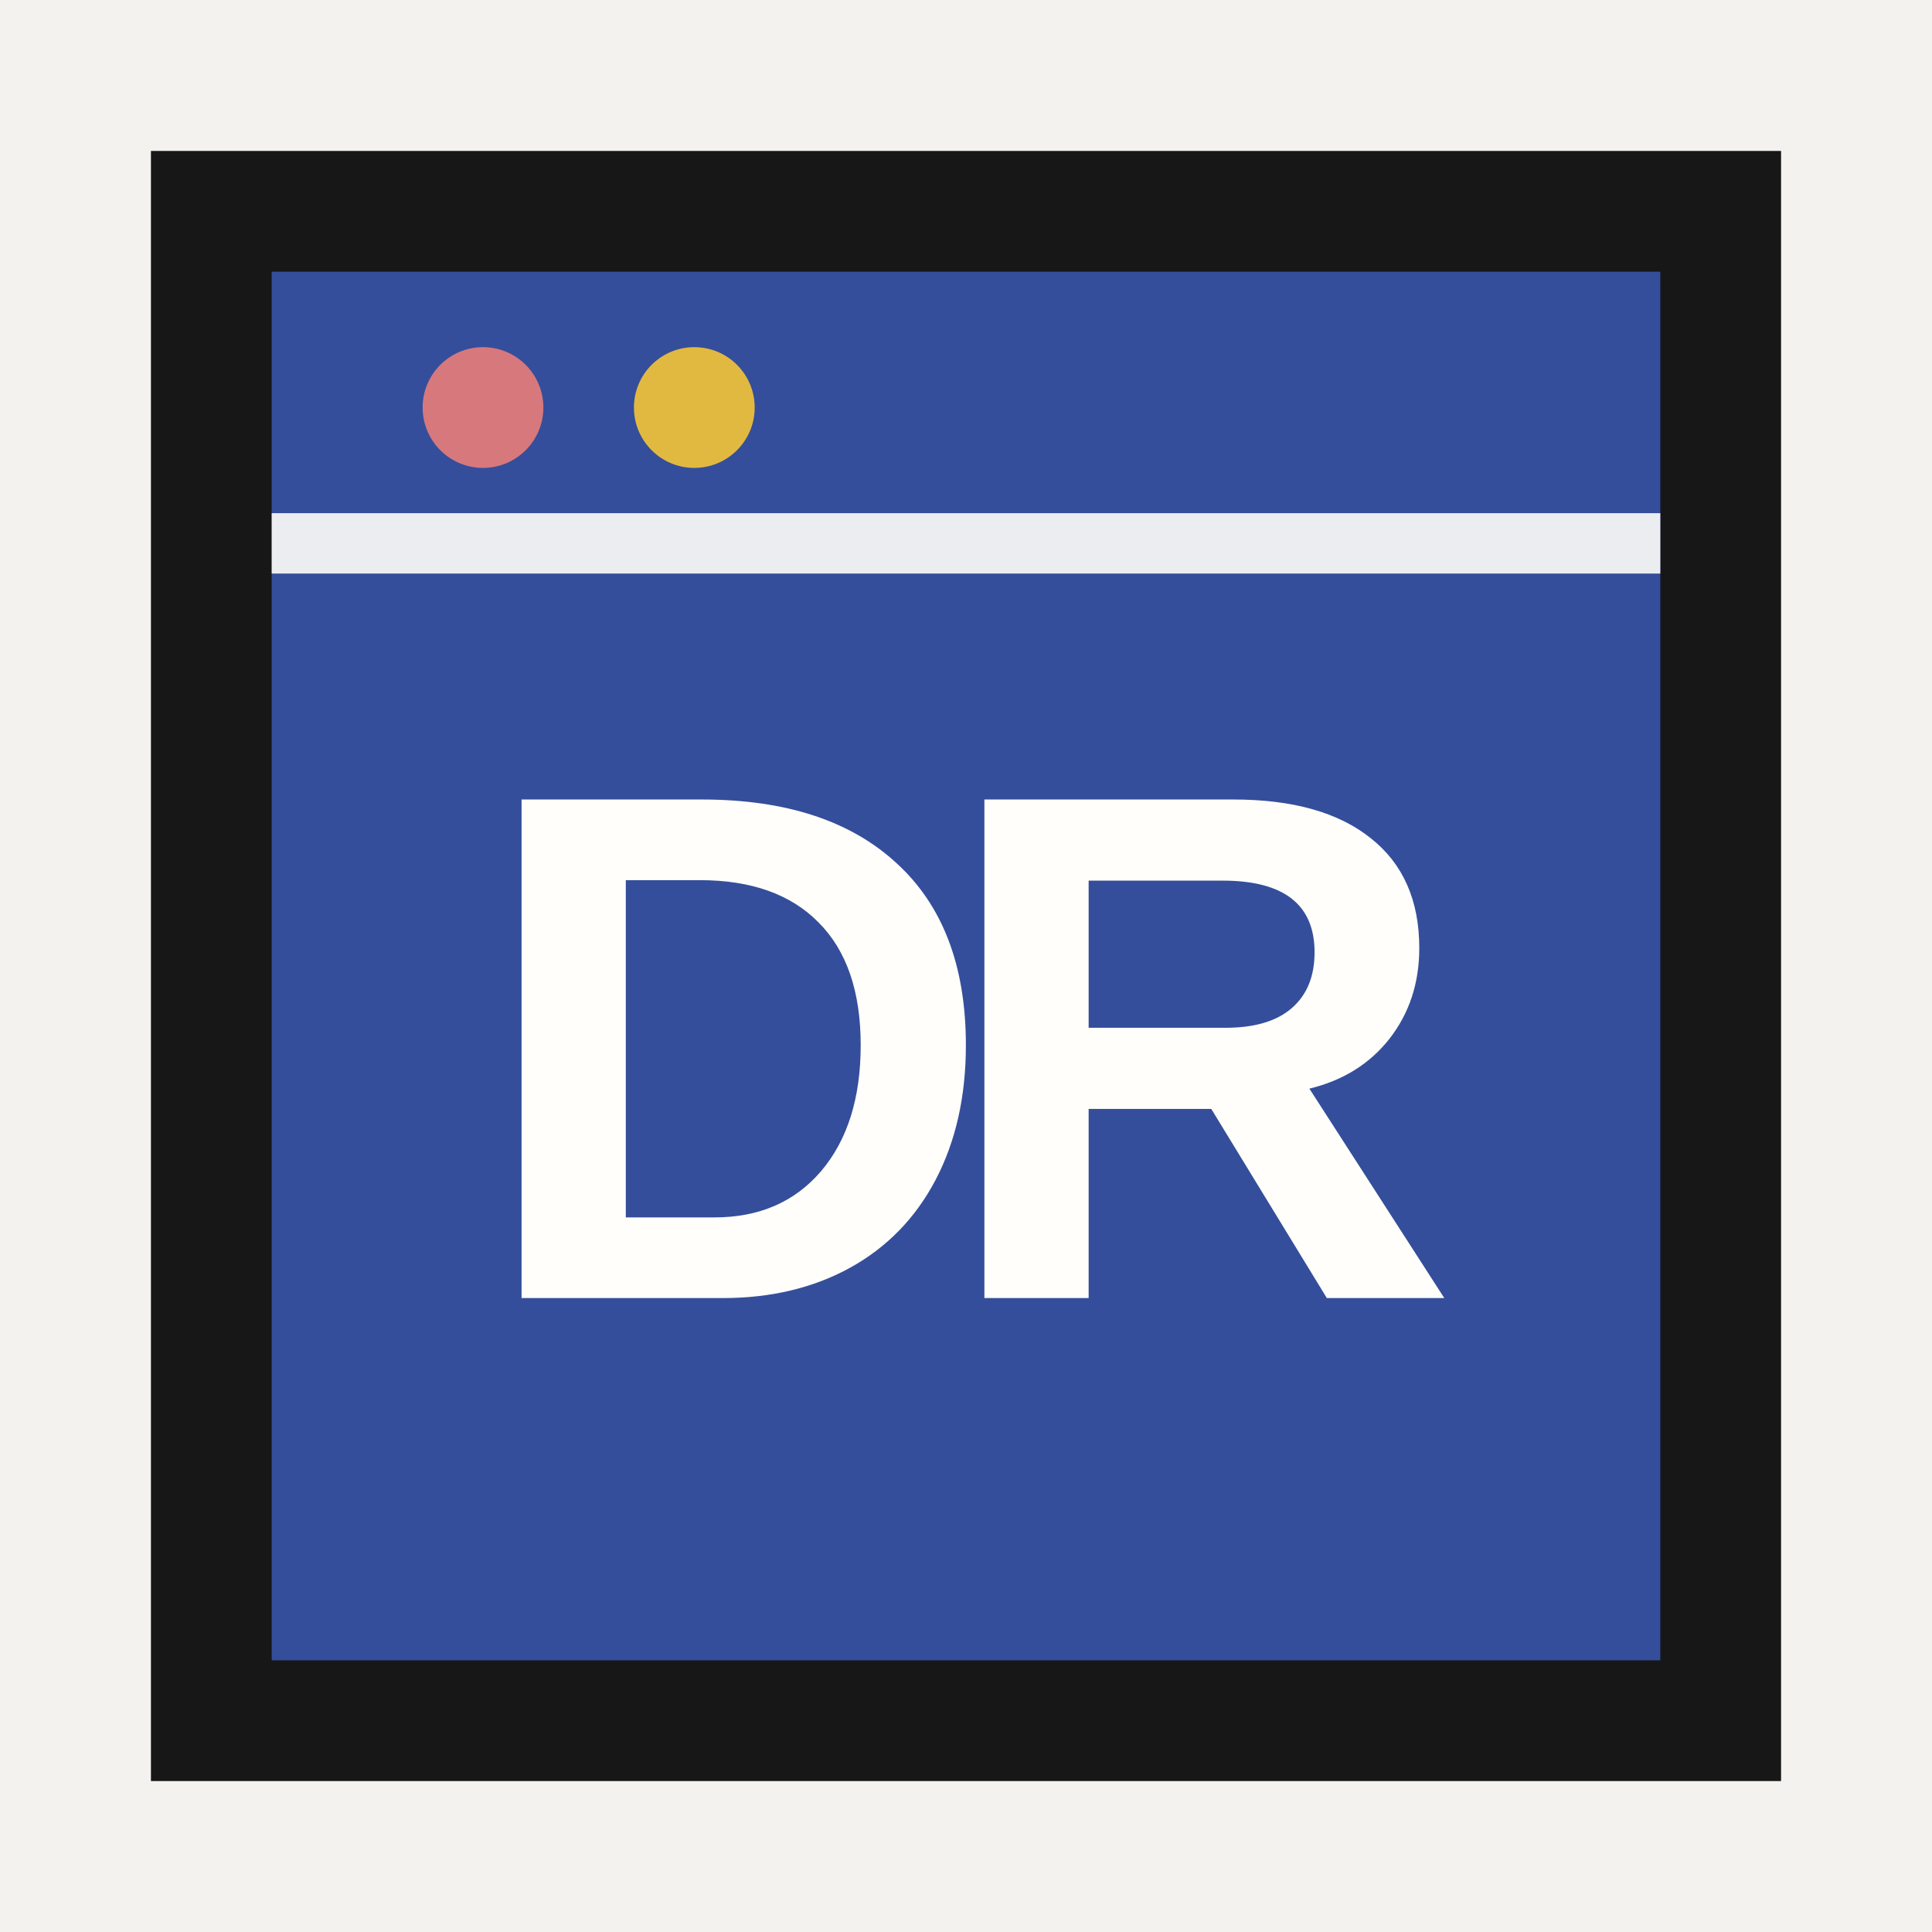
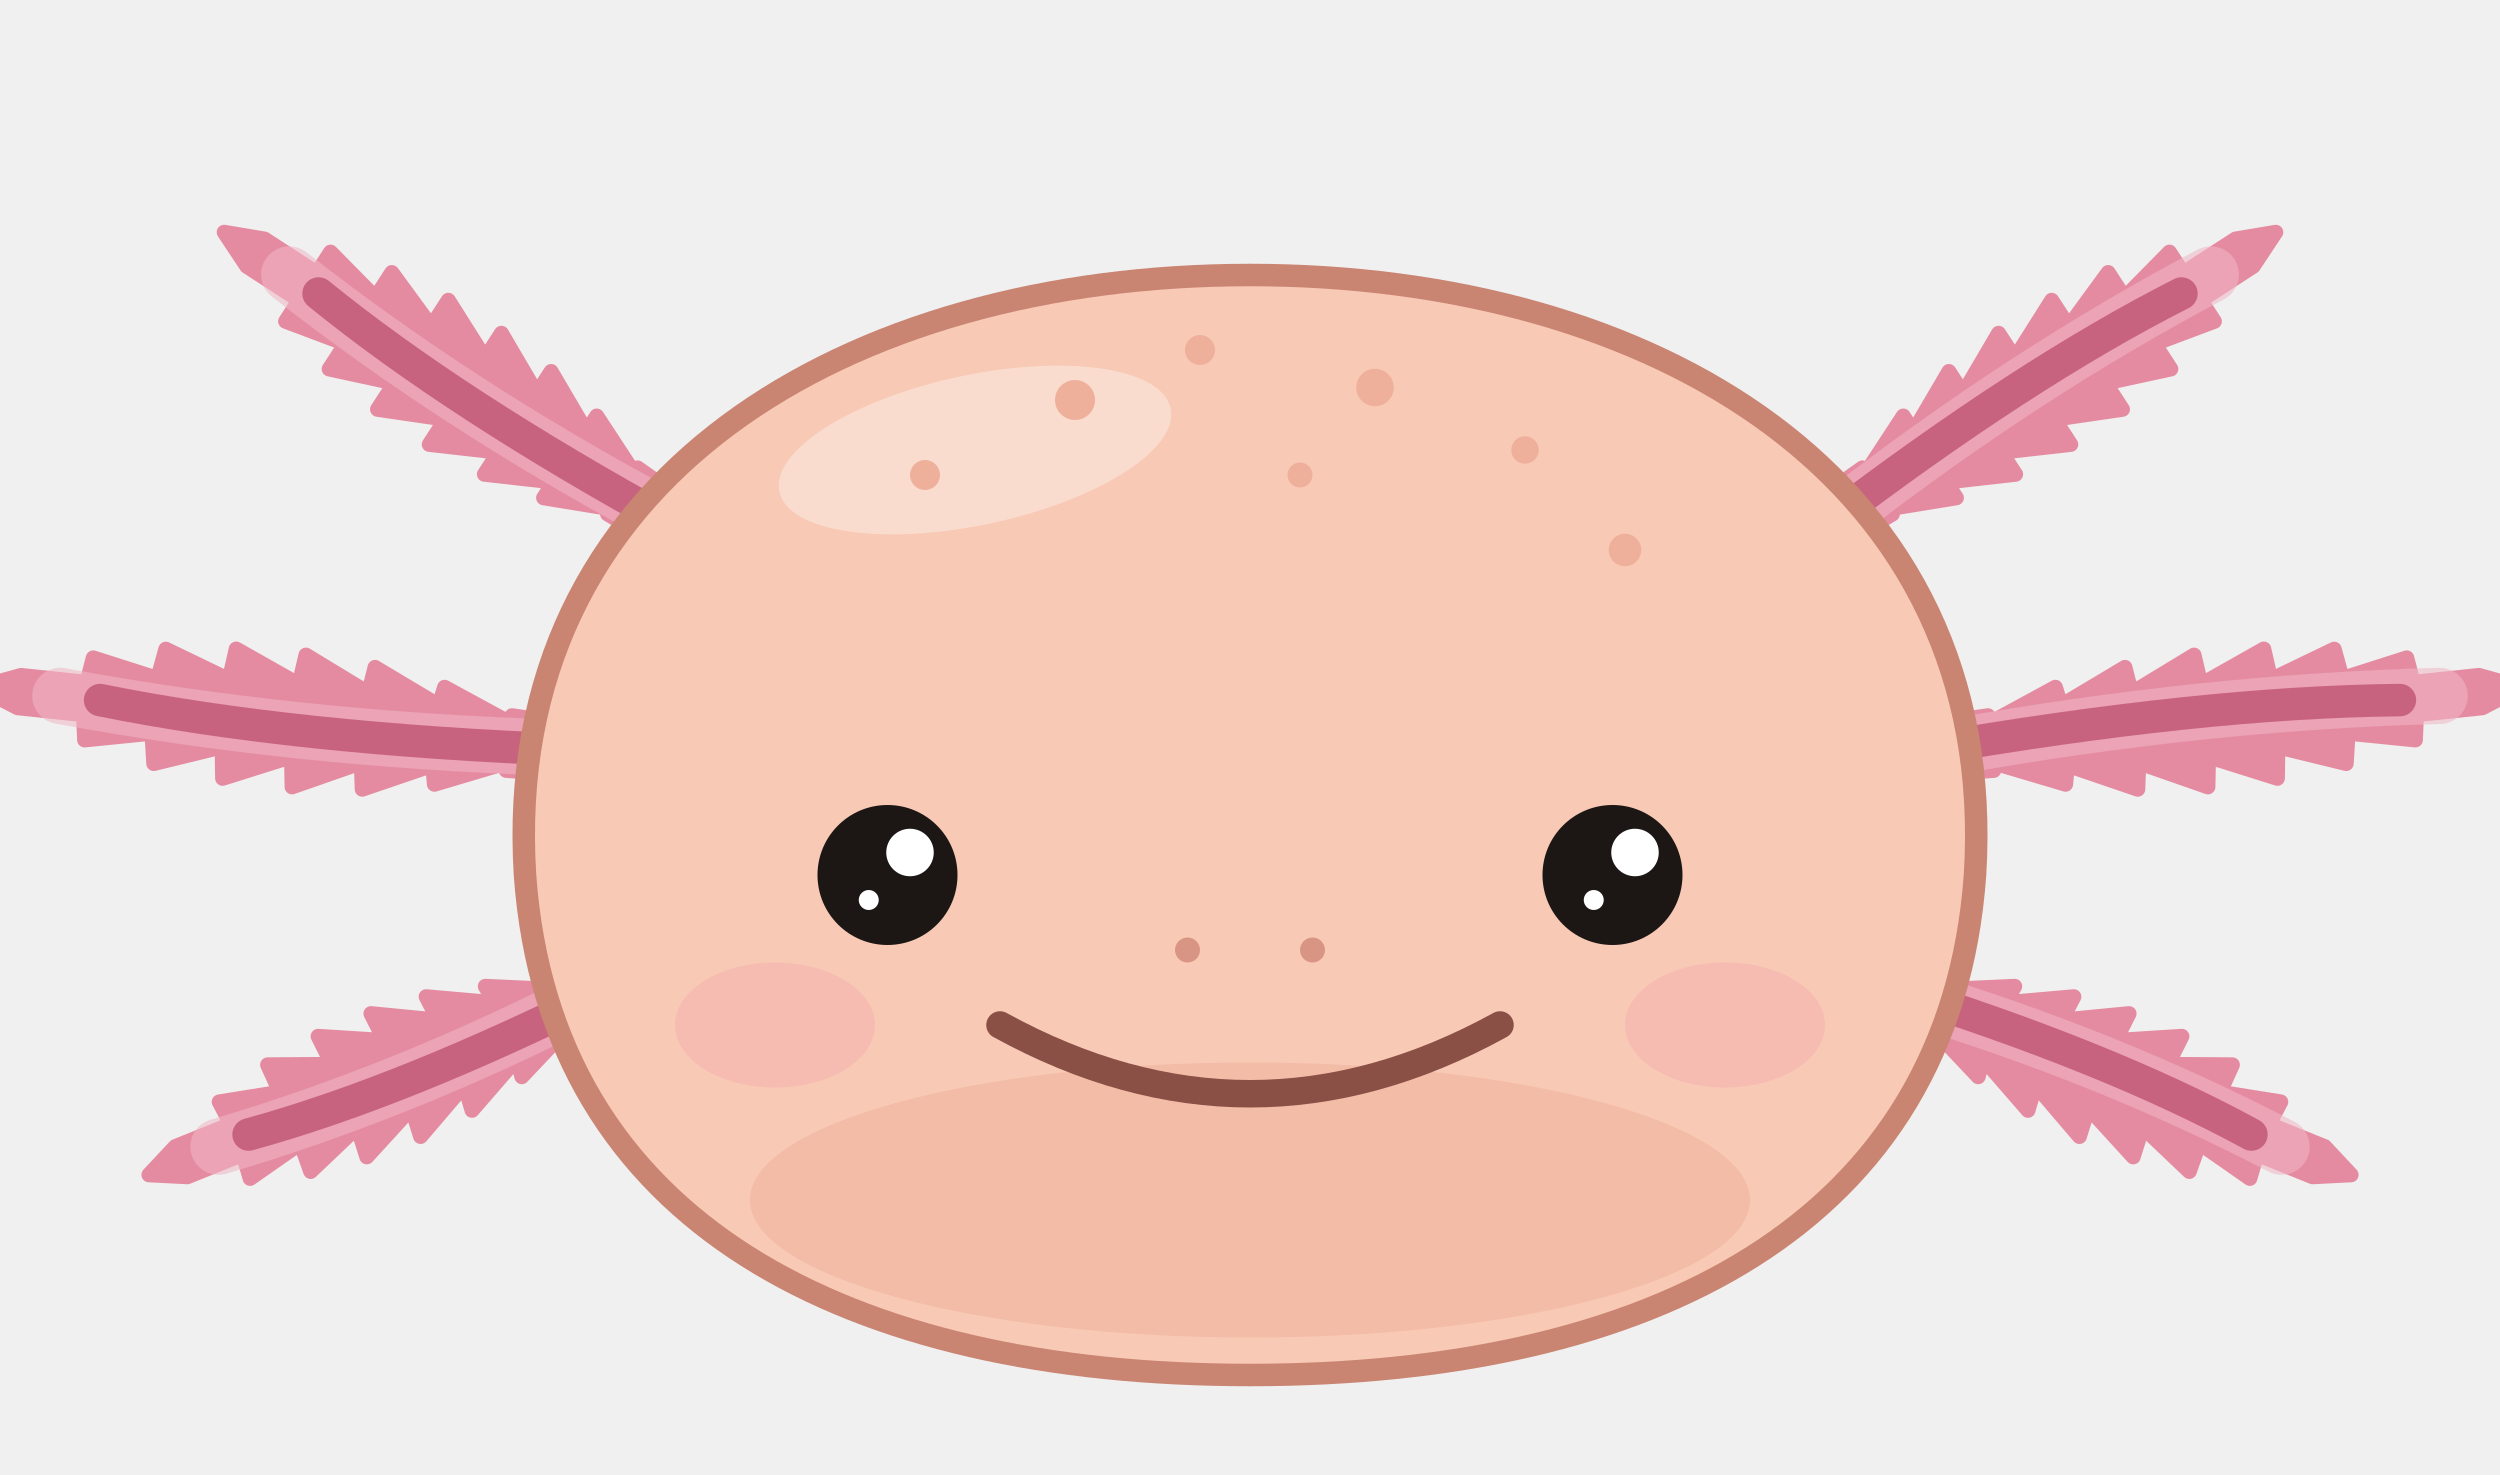
- <svg xmlns="http://www.w3.org/2000/svg" viewBox="0 0 64 64" role="img" aria-labelledby="title desc">
-   <rect width="64" height="64" fill="#f4f2ee" />
-   <rect x="5" y="5" width="54" height="54" fill="#171717" />
-   <rect x="9" y="9" width="46" height="46" fill="#344e9b" />
-   <path d="M9 18h46" stroke="#fffefa" stroke-width="2" opacity=".9" />
-   <circle cx="16" cy="13.5" r="2" fill="#d7787d" />
-   <circle cx="23" cy="13.5" r="2" fill="#e2b940" />
-   <text x="32" y="43" fill="#fffefa" font-family="Arial, Helvetica, sans-serif" font-size="24" font-weight="700" letter-spacing="-2" text-anchor="middle">DR</text>
+ <svg xmlns="http://www.w3.org/2000/svg" xmlns:xlink="http://www.w3.org/1999/xlink" viewBox="-100 -66 200 118">
+   <defs>
+     <g id="ax-head">
+       <g class="gills">
+         <g transform="translate(-46 -24) rotate(213)">
+           <path d="M0 -2 L5 -2.2 L5 -1.7 L10 -3.9 L10 -2.4 L15 -4.9 L15 -2.8 L20 -5.3 L20 -2.9 L25 -5.2 L25 -2.7 L30 -4.6 L30 -2.2 L35 -3.3 L35 -1.3 L40 -1.3 L43 0 L40 1.3 L35 1.3 L35 3.3 L30 2.2 L30 4.6 L25 2.7 L25 5.2 L20 2.9 L20 5.3 L15 2.8 L15 4.9 L10 2.4 L10 3.9 L5 1.7 L5 2.2 L0 2Z" fill="#e48ba1" stroke="#e48ba1" stroke-width="1.2" stroke-linejoin="round" />
+           <path d="M2 0Q20 -1.5 36.8 0" stroke="#f0b6c4" stroke-width="4.5" stroke-linecap="round" fill="none" opacity=".55" />
+           <path d="M0 0Q20 -1.5 34 0" stroke="#c8637f" stroke-width="2.6" stroke-linecap="round" fill="none" />
+         </g>
+         <g transform="translate(46 -24) rotate(-33)">
+           <path d="M0 -2 L5 -2.2 L5 -1.7 L10 -3.9 L10 -2.4 L15 -4.9 L15 -2.8 L20 -5.3 L20 -2.9 L25 -5.2 L25 -2.7 L30 -4.6 L30 -2.2 L35 -3.3 L35 -1.3 L40 -1.3 L43 0 L40 1.3 L35 1.3 L35 3.3 L30 2.2 L30 4.6 L25 2.7 L25 5.2 L20 2.9 L20 5.3 L15 2.8 L15 4.9 L10 2.4 L10 3.9 L5 1.7 L5 2.2 L0 2Z" fill="#e48ba1" stroke="#e48ba1" stroke-width="1.2" stroke-linejoin="round" />
+           <path d="M2 0Q20 -1.5 36.8 0" stroke="#f0b6c4" stroke-width="4.5" stroke-linecap="round" fill="none" opacity=".55" />
+           <path d="M0 0Q20 -1.5 34 0" stroke="#c8637f" stroke-width="2.6" stroke-linecap="round" fill="none" />
+         </g>
+         <g transform="translate(-54 -6) rotate(186)">
+           <path d="M0 -2 L5.3 -2.2 L5.6 -1.7 L10.9 -3.9 L11.2 -2.4 L16.6 -4.9 L16.9 -2.8 L22.2 -5.3 L22.5 -2.9 L27.8 -5.2 L28.1 -2.7 L33.4 -4.6 L33.8 -2.2 L39.1 -3.3 L39.4 -1.3 L44.7 -1.3 L48 0 L44.7 1.3 L39.4 1.3 L39.1 3.3 L33.8 2.2 L33.4 4.6 L28.1 2.7 L27.8 5.2 L22.5 2.9 L22.2 5.3 L16.9 2.8 L16.6 4.9 L11.2 2.4 L10.9 3.9 L5.6 1.7 L5.3 2.2 L0 2Z" fill="#e48ba1" stroke="#e48ba1" stroke-width="1.2" stroke-linejoin="round" />
+           <path d="M2 0Q22.5 -1.5 41.4 0" stroke="#f0b6c4" stroke-width="4.5" stroke-linecap="round" fill="none" opacity=".55" />
+           <path d="M0 0Q22.5 -1.5 38.2 0" stroke="#c8637f" stroke-width="2.6" stroke-linecap="round" fill="none" />
+         </g>
+         <g transform="translate(54 -6) rotate(-6)">
+           <path d="M0 -2 L5.3 -2.2 L5.6 -1.7 L10.9 -3.9 L11.2 -2.4 L16.6 -4.9 L16.9 -2.8 L22.2 -5.3 L22.5 -2.9 L27.8 -5.2 L28.1 -2.7 L33.4 -4.6 L33.8 -2.2 L39.1 -3.3 L39.4 -1.3 L44.7 -1.3 L48 0 L44.7 1.3 L39.4 1.3 L39.1 3.3 L33.8 2.2 L33.4 4.6 L28.1 2.7 L27.8 5.2 L22.5 2.9 L22.2 5.3 L16.9 2.8 L16.6 4.9 L11.2 2.4 L10.9 3.9 L5.6 1.7 L5.3 2.2 L0 2Z" fill="#e48ba1" stroke="#e48ba1" stroke-width="1.2" stroke-linejoin="round" />
+           <path d="M2 0Q22.5 -1.5 41.4 0" stroke="#f0b6c4" stroke-width="4.5" stroke-linecap="round" fill="none" opacity=".55" />
+           <path d="M0 0Q22.5 -1.5 38.2 0" stroke="#c8637f" stroke-width="2.6" stroke-linecap="round" fill="none" />
+         </g>
+         <g transform="translate(-51 13) rotate(158)">
+           <path d="M0 -2 L4.8 -2.2 L4.6 -1.7 L9.4 -3.9 L9.2 -2.4 L14.1 -4.9 L13.9 -2.8 L18.7 -5.3 L18.5 -2.9 L23.3 -5.2 L23.1 -2.7 L27.9 -4.6 L27.8 -2.2 L32.6 -3.3 L32.4 -1.3 L37.2 -1.3 L40 0 L37.2 1.3 L32.4 1.3 L32.6 3.3 L27.8 2.2 L27.9 4.6 L23.1 2.7 L23.3 5.2 L18.5 2.9 L18.7 5.3 L13.9 2.8 L14.1 4.9 L9.2 2.4 L9.4 3.9 L4.6 1.7 L4.8 2.2 L0 2Z" fill="#e48ba1" stroke="#e48ba1" stroke-width="1.2" stroke-linejoin="round" />
+           <path d="M2 0Q18.5 -1.5 34 0" stroke="#f0b6c4" stroke-width="4.5" stroke-linecap="round" fill="none" opacity=".55" />
+           <path d="M0 0Q18.5 -1.5 31.4 0" stroke="#c8637f" stroke-width="2.6" stroke-linecap="round" fill="none" />
+         </g>
+         <g transform="translate(51 13) rotate(22)">
+           <path d="M0 -2 L4.8 -2.2 L4.6 -1.7 L9.4 -3.9 L9.2 -2.4 L14.1 -4.9 L13.9 -2.8 L18.7 -5.3 L18.5 -2.9 L23.3 -5.2 L23.1 -2.7 L27.9 -4.6 L27.8 -2.2 L32.6 -3.3 L32.4 -1.3 L37.2 -1.3 L40 0 L37.2 1.3 L32.4 1.3 L32.6 3.3 L27.8 2.2 L27.9 4.6 L23.1 2.7 L23.3 5.2 L18.5 2.9 L18.7 5.3 L13.9 2.8 L14.1 4.9 L9.2 2.4 L9.4 3.9 L4.6 1.7 L4.8 2.2 L0 2Z" fill="#e48ba1" stroke="#e48ba1" stroke-width="1.2" stroke-linejoin="round" />
+           <path d="M2 0Q18.5 -1.5 34 0" stroke="#f0b6c4" stroke-width="4.5" stroke-linecap="round" fill="none" opacity=".55" />
+           <path d="M0 0Q18.5 -1.5 31.4 0" stroke="#c8637f" stroke-width="2.6" stroke-linecap="round" fill="none" />
+         </g>
+       </g>
+       <path d="M-58 4C-60 -28 -32 -44 0 -44C32 -44 60 -28 58 4C56 32 32 44 0 44C-32 44 -56 32 -58 4Z" fill="#f8c9b5" stroke="#c98472" stroke-width="1.8" />
+       <ellipse cx="0" cy="30" rx="40" ry="11" fill="#efb09b" opacity=".55" />
+       <ellipse cx="-22" cy="-30" rx="16" ry="6" fill="#fff" opacity=".35" transform="rotate(-12 -22 -30)" />
+       <circle cx="-14" cy="-34" r="1.6" fill="#efb09b" />
+       <circle cx="-4" cy="-38" r="1.2" fill="#efb09b" />
+       <circle cx="10" cy="-35" r="1.5" fill="#efb09b" />
+       <circle cx="22" cy="-30" r="1.1" fill="#efb09b" />
+       <circle cx="-26" cy="-28" r="1.2" fill="#efb09b" />
+       <circle cx="4" cy="-28" r="1" fill="#efb09b" />
+       <circle cx="30" cy="-22" r="1.3" fill="#efb09b" />
+       <g fill="#f39aa8" opacity=".3">
+         <ellipse cx="-38" cy="16" rx="8" ry="5" />
+         <ellipse cx="38" cy="16" rx="8" ry="5" />
+       </g>
+       <g fill="#d99583">
+         <circle cx="-5" cy="10" r="1" />
+         <circle cx="5" cy="10" r="1" />
+       </g>
+     </g>
+   </defs>
+   <use xlink:href="#ax-head" />
+   <g class="eyes">
+     <g fill="#1c1715">
+       <circle cx="-29" cy="4" r="5.6" />
+       <circle cx="29" cy="4" r="5.6" />
+     </g>
+     <g fill="#fff">
+       <circle cx="-27.2" cy="2.2" r="1.9" />
+       <circle cx="30.8" cy="2.2" r="1.9" />
+       <circle cx="-30.5" cy="6" r=".8" />
+       <circle cx="27.5" cy="6" r=".8" />
+     </g>
+   </g>
+   <path d="M-20 16Q0 27 20 16" fill="none" stroke="#8a4f45" stroke-width="2.2" stroke-linecap="round" />
</svg>
